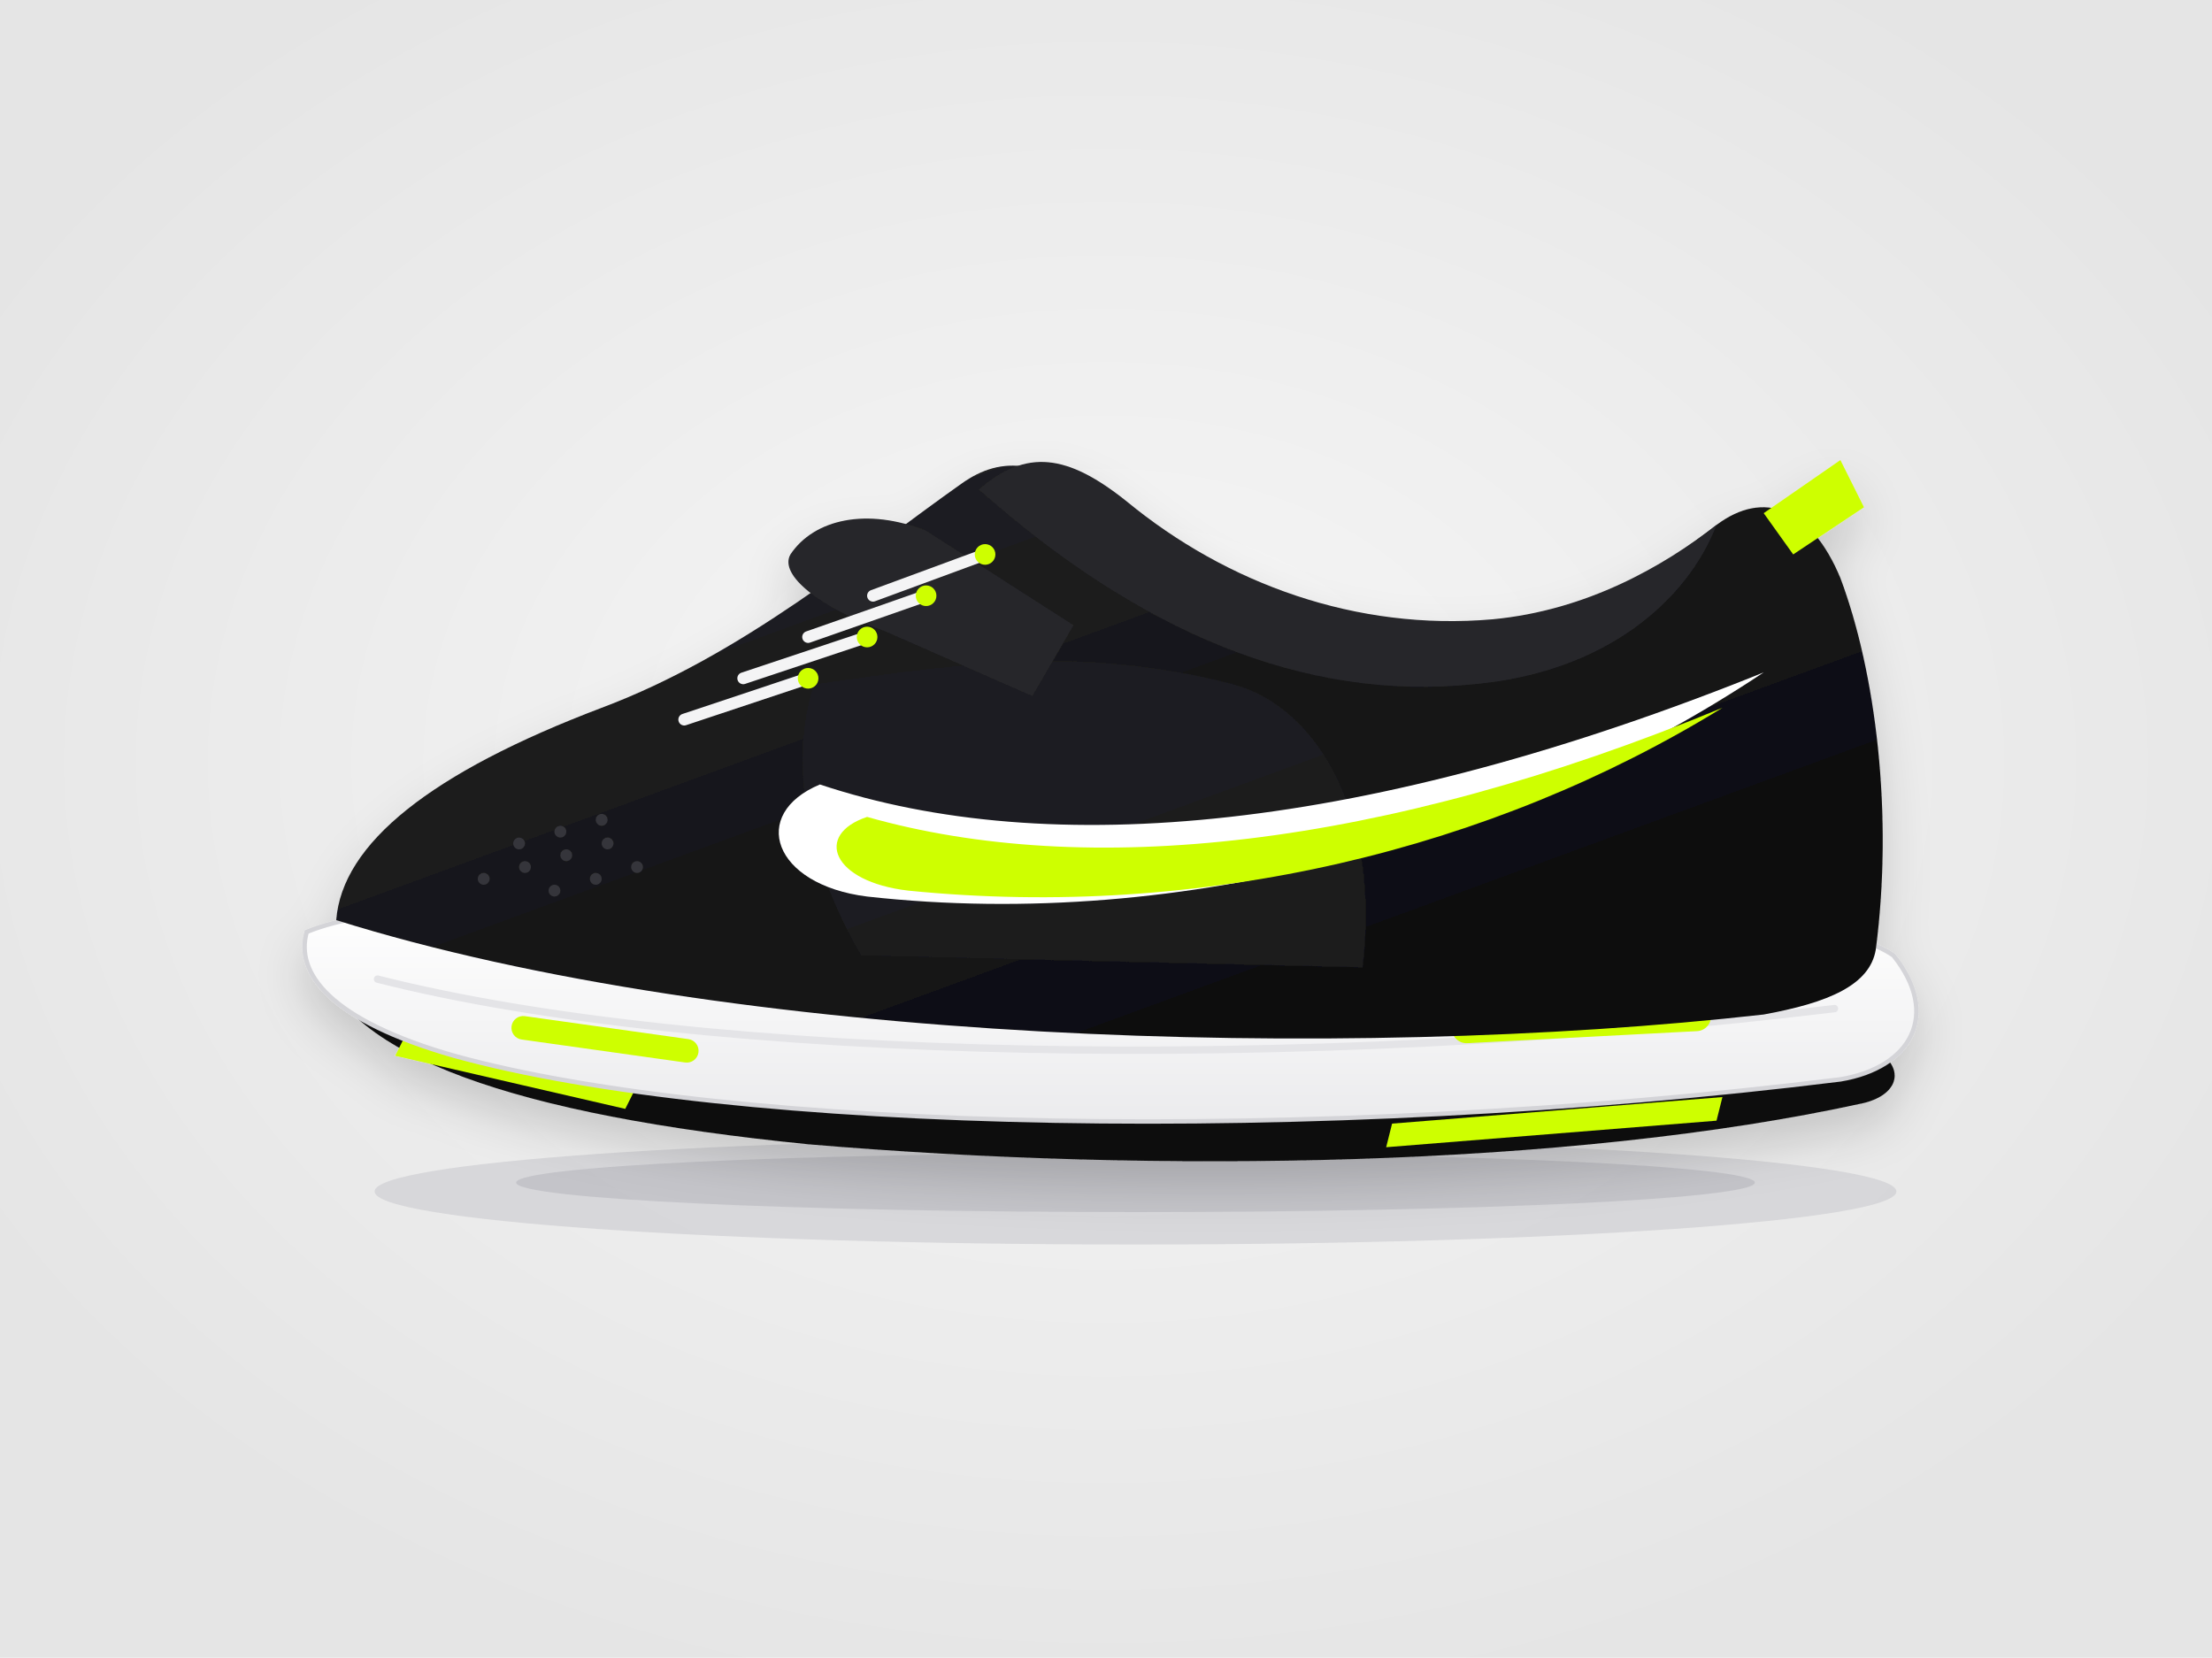
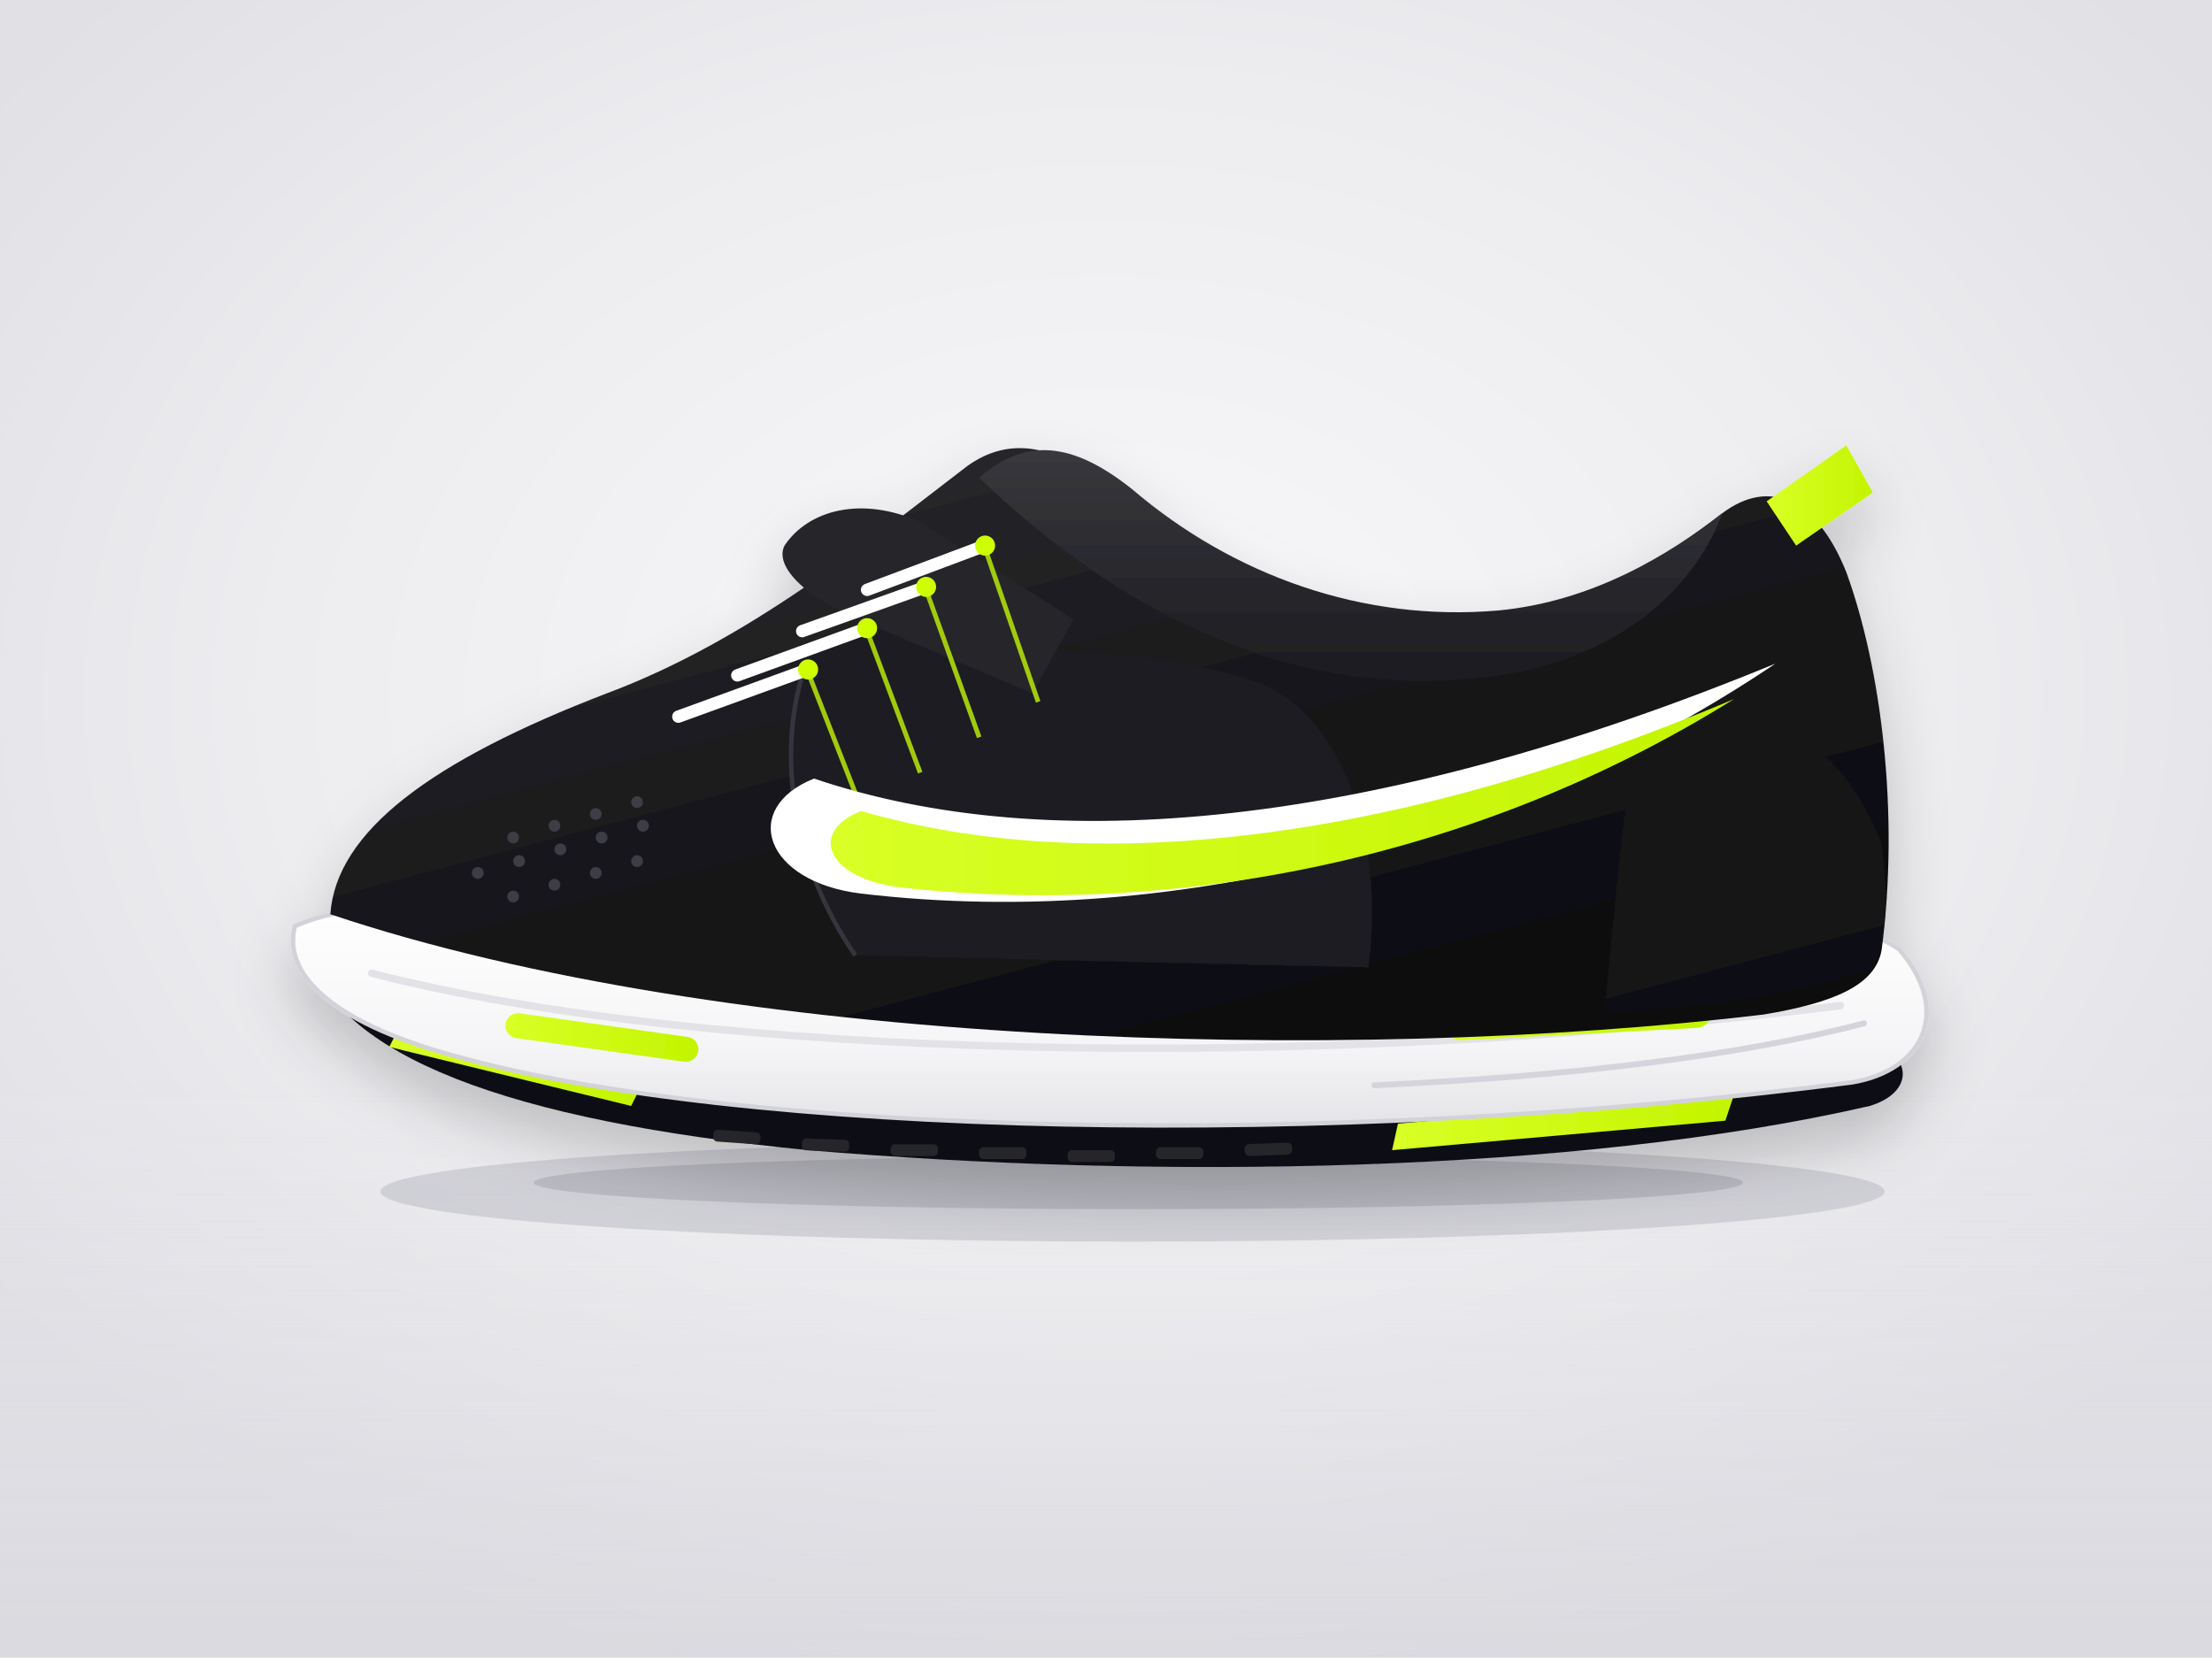
<svg xmlns="http://www.w3.org/2000/svg" viewBox="0 0 750 562" width="1125" height="843" role="img" aria-label="Nike Pegasus 43 Black/White-Volt side profile illustration">
  <defs>
-     <radialGradient id="studioGlow" cx="50%" cy="46%" r="58%">
-       <stop offset="0%" stop-color="#f7f7f7" />
-       <stop offset="100%" stop-color="#e5e5e5" />
+     <radialGradient id="studioSpot" cx="50%" cy="42%" r="62%">
+       <stop offset="0%" stop-color="#f8f8fa" />
+       <stop offset="60%" stop-color="#ededf0" />
+       <stop offset="100%" stop-color="#e0e0e5" />
    </radialGradient>
-     <linearGradient id="upperGrad" x1="0%" y1="0%" x2="100%" y2="100%">
-       <stop offset="0%" stop-color="#27272a" />
-       <stop offset="55%" stop-color="#141416" />
-       <stop offset="100%" stop-color="#09090b" />
+     <linearGradient id="floorFade" x1="0%" y1="0%" x2="0%" y2="100%">
+       <stop offset="0%" stop-color="#e5e5ea" stop-opacity="0" />
+       <stop offset="100%" stop-color="#d4d4da" stop-opacity="0.55" />
    </linearGradient>
-     <linearGradient id="midsoleGrad" x1="0%" y1="0%" x2="0%" y2="100%">
+     <linearGradient id="upperMain" x1="15%" y1="0%" x2="85%" y2="100%">
+       <stop offset="0%" stop-color="#2c2c30" />
+       <stop offset="50%" stop-color="#17171a" />
+       <stop offset="100%" stop-color="#0b0b0d" />
+     </linearGradient>
+     <linearGradient id="collarSheen" x1="0%" y1="0%" x2="0%" y2="100%">
+       <stop offset="0%" stop-color="#38383d" />
+       <stop offset="100%" stop-color="#1c1c20" />
+     </linearGradient>
+     <linearGradient id="reactxFoam" x1="0%" y1="0%" x2="0%" y2="100%">
      <stop offset="0%" stop-color="#ffffff" />
-       <stop offset="100%" stop-color="#ebebed" />
+       <stop offset="65%" stop-color="#f5f5f7" />
+       <stop offset="100%" stop-color="#e4e4e8" />
    </linearGradient>
-     <filter id="softShadow" x="-10%" y="-10%" width="120%" height="130%">
-       <feGaussianBlur in="SourceAlpha" stdDeviation="8" />
-       <feOffset dx="0" dy="8" />
+     <linearGradient id="voltBlade" x1="0%" y1="0%" x2="100%" y2="0%">
+       <stop offset="0%" stop-color="#d9ff26" />
+       <stop offset="100%" stop-color="#c3f500" />
+     </linearGradient>
+     <filter id="shoeShadow" x="-12%" y="-12%" width="124%" height="135%">
+       <feGaussianBlur in="SourceAlpha" stdDeviation="10" />
+       <feOffset dx="0" dy="10" />
      <feComponentTransfer>
-         <feFuncA type="linear" slope="0.16" />
+         <feFuncA type="linear" slope="0.2" />
      </feComponentTransfer>
      <feMerge>
        <feMergeNode />
        <feMergeNode in="SourceGraphic" />
      </feMerge>
    </filter>
  </defs>
-   <rect width="750" height="562" fill="url(#studioGlow)" />
-   <ellipse cx="385" cy="404" rx="258" ry="18" fill="#c7c7cc" opacity="0.55" />
-   <ellipse cx="385" cy="401" rx="210" ry="10" fill="#a1a1aa" opacity="0.35" />
-   <g filter="url(#softShadow)">
-     <path d="M108 326 C118 358 174 378 274 388 C392 398 532 396 632 374 C644 371 646 362 636 356 L118 322 Z" fill="#111111" />
-     <path d="M138 350 L216 368 L212 376 L134 358 Z" fill="#ceff00" />
-     <path d="M472 381 L584 372 L582 380 L470 389 Z" fill="#ceff00" />
-     <path d="M104 316 C100 330 112 346 154 358 C248 384 446 388 624 366 C648 362 658 344 642 324 C616 306 520 310 380 314 C252 318 148 298 104 316 Z" fill="url(#midsoleGrad)" stroke="#d4d4d8" stroke-width="1.5" />
-     <path d="M128 332 C238 360 440 364 622 342" fill="none" stroke="#e4e4e7" stroke-width="2.5" stroke-linecap="round" />
-     <rect x="174" y="344" width="64" height="8" rx="4" transform="rotate(8 174 344)" fill="#ceff00" />
-     <rect x="492" y="344" width="88" height="10" rx="5" transform="rotate(-3 492 344)" fill="#ceff00" />
-     <path d="M114 312 C116 286 146 262 204 240 C252 222 292 188 326 164 C340 154 354 156 374 172 C410 202 456 218 504 214 C536 211 564 192 582 178 C598 166 614 172 624 196 C636 228 642 276 636 322 C634 334 620 340 598 344 C456 360 248 354 114 312 Z" fill="url(#upperGrad)" />
-     <path d="M276 232 C320 226 364 218 418 232 C448 240 468 278 462 328 L292 324 C272 290 268 256 276 232 Z" fill="#1f1f23" opacity="0.7" />
-     <path d="M332 166 C348 152 362 154 382 170 C416 198 460 214 506 210 C538 207 564 192 582 178 C572 204 544 228 500 232 C442 238 386 214 332 166 Z" fill="#27272a" />
-     <path d="M598 174 L624 156 L632 172 L608 188 Z" fill="#ceff00" />
-     <path d="M314 180 C294 172 276 176 268 188 C264 195 278 206 300 214 L350 236 L364 212 Z" fill="#27272a" />
-     <g stroke="#f4f4f5" stroke-width="4" stroke-linecap="round">
-       <line x1="296" y1="202" x2="334" y2="188" />
-       <line x1="274" y1="216" x2="314" y2="202" />
-       <line x1="252" y1="230" x2="294" y2="216" />
-       <line x1="232" y1="244" x2="274" y2="230" />
+   <rect width="750" height="562" fill="url(#studioSpot)" />
+   <rect y="365" width="750" height="197" fill="url(#floorFade)" />
+   <ellipse cx="384" cy="404" rx="255" ry="17" fill="#b8b8c2" opacity="0.52" />
+   <ellipse cx="386" cy="401" rx="205" ry="9" fill="#8e8e98" opacity="0.34" />
+   <g filter="url(#shoeShadow)">
+     <path d="M104 322 C114 358 172 380 274 390 C392 400 534 398 634 375 C647 371 649 361 638 354 L116 318 Z" fill="#101012" />
+     <g fill="#26262b">
+       <rect x="242" y="383" width="16" height="4" rx="1.5" transform="rotate(4 242 383)" />
+       <rect x="272" y="386" width="16" height="4" rx="1.5" transform="rotate(2 272 386)" />
+       <rect x="302" y="388" width="16" height="4" rx="1.5" />
+       <rect x="332" y="389" width="16" height="4" rx="1.5" />
+       <rect x="362" y="390" width="16" height="4" rx="1.5" />
+       <rect x="392" y="389" width="16" height="4" rx="1.5" />
+       <rect x="422" y="388" width="16" height="4" rx="1.5" transform="rotate(-2 422 388)" />
+     </g>
+     <path d="M136 347 L218 367 L214 375 L132 355 Z" fill="url(#voltBlade)" />
+     <path d="M474 381 L588 371 L585 380 L472 390 Z" fill="url(#voltBlade)" />
+     <path d="M100 314 C96 329 110 346 154 358 C250 385 450 390 628 367 C652 363 662 343 644 322 C618 303 522 308 380 312 C250 316 144 295 100 314 Z" fill="url(#reactxFoam)" stroke="#d2d2d8" stroke-width="1.5" />
+     <path d="M126 330 C238 359 442 364 624 341" fill="none" stroke="#e2e2e7" stroke-width="2.5" stroke-linecap="round" />
+     <path d="M466 368 C532 365 590 358 632 347" fill="none" stroke="#d4d4dc" stroke-width="2" stroke-linecap="round" />
+     <rect x="172" y="343" width="66" height="8.5" rx="4.25" transform="rotate(8 172 343)" fill="url(#voltBlade)" />
+     <rect x="490" y="343" width="90" height="10" rx="5" transform="rotate(-3 490 343)" fill="url(#voltBlade)" />
+     <line x1="504" y1="347" x2="566" y2="344" stroke="#ffffff" stroke-width="1.2" stroke-linecap="round" opacity="0.65" />
+     <path d="M112 310 C114 282 146 258 206 235 C254 217 294 184 328 158 C342 148 358 150 378 167 C414 198 458 214 506 210 C538 207 566 188 584 174 C600 162 616 169 626 194 C638 227 644 276 638 322 C636 334 622 340 598 344 C456 361 246 355 112 310 Z" fill="url(#upperMain)" />
+     <path d="M270 228 C318 222 366 214 422 230 C452 238 470 278 464 328 L290 324 C268 290 264 252 270 228 Z" fill="#202025" opacity="0.72" />
+     <path d="M272 229 C264 256 268 292 290 324" fill="none" stroke="#36363d" stroke-width="1.5" />
+     <path d="M558 232 C588 232 624 248 638 286 C641 306 639 322 634 329 C604 338 574 342 544 343 C548 298 552 260 558 232 Z" fill="#121215" opacity="0.88" />
+     <path d="M332 162 C348 148 364 150 384 166 C418 195 462 211 508 207 C540 204 566 188 584 174 C574 201 546 226 500 230 C442 236 384 212 332 162 Z" fill="url(#collarSheen)" />
+     <path d="M599 170 L626 151 L635 167 L609 185 Z" fill="url(#voltBlade)" />
+     <path d="M312 177 C292 168 274 173 266 185 C262 193 276 205 298 213 L350 235 L364 210 Z" fill="#252529" />
+     <g stroke="#c3f500" stroke-width="1.6" opacity="0.8">
+       <line x1="334" y1="186" x2="352" y2="238" />
+       <line x1="314" y1="200" x2="332" y2="250" />
+       <line x1="294" y1="214" x2="312" y2="262" />
+       <line x1="274" y1="228" x2="292" y2="274" />
+     </g>
+     <g stroke="#ffffff" stroke-width="4.2" stroke-linecap="round">
+       <line x1="294" y1="200" x2="334" y2="185" />
+       <line x1="272" y1="214" x2="314" y2="199" />
+       <line x1="250" y1="229" x2="294" y2="213" />
+       <line x1="230" y1="243" x2="274" y2="227" />
    </g>
    <g fill="#ceff00">
-       <circle cx="334" cy="188" r="3.5" />
-       <circle cx="314" cy="202" r="3.5" />
-       <circle cx="294" cy="216" r="3.5" />
-       <circle cx="274" cy="230" r="3.5" />
+       <circle cx="334" cy="185" r="3.4" />
+       <circle cx="314" cy="199" r="3.4" />
+       <circle cx="294" cy="213" r="3.4" />
+       <circle cx="274" cy="227" r="3.4" />
    </g>
-     <path d="M278 266 C356 292 464 282 598 228 C514 284 402 316 294 304 C262 300 254 276 278 266 Z" fill="#ffffff" />
-     <path d="M294 277 C368 298 468 288 584 240 C506 288 408 312 308 302 C282 299 276 283 294 277 Z" fill="#ceff00" />
-     <g fill="#3f3f46" opacity="0.75">
-       <circle cx="176" cy="286" r="2" />
-       <circle cx="190" cy="282" r="2" />
-       <circle cx="204" cy="278" r="2" />
-       <circle cx="164" cy="298" r="2" />
-       <circle cx="178" cy="294" r="2" />
-       <circle cx="192" cy="290" r="2" />
-       <circle cx="206" cy="286" r="2" />
-       <circle cx="188" cy="302" r="2" />
-       <circle cx="202" cy="298" r="2" />
-       <circle cx="216" cy="294" r="2" />
+     <path d="M276 264 C356 291 466 281 602 225 C516 283 402 316 292 303 C259 299 251 274 276 264 Z" fill="#ffffff" />
+     <path d="M292 275 C368 297 470 287 588 237 C508 287 408 312 306 301 C280 298 274 282 292 275 Z" fill="url(#voltBlade)" />
+     <g fill="#44444d" opacity="0.82">
+       <circle cx="174" cy="284" r="2" />
+       <circle cx="188" cy="280" r="2" />
+       <circle cx="202" cy="276" r="2" />
+       <circle cx="216" cy="272" r="2" />
+       <circle cx="162" cy="296" r="2" />
+       <circle cx="176" cy="292" r="2" />
+       <circle cx="190" cy="288" r="2" />
+       <circle cx="204" cy="284" r="2" />
+       <circle cx="218" cy="280" r="2" />
+       <circle cx="174" cy="304" r="2" />
+       <circle cx="188" cy="300" r="2" />
+       <circle cx="202" cy="296" r="2" />
+       <circle cx="216" cy="292" r="2" />
    </g>
  </g>
</svg>
